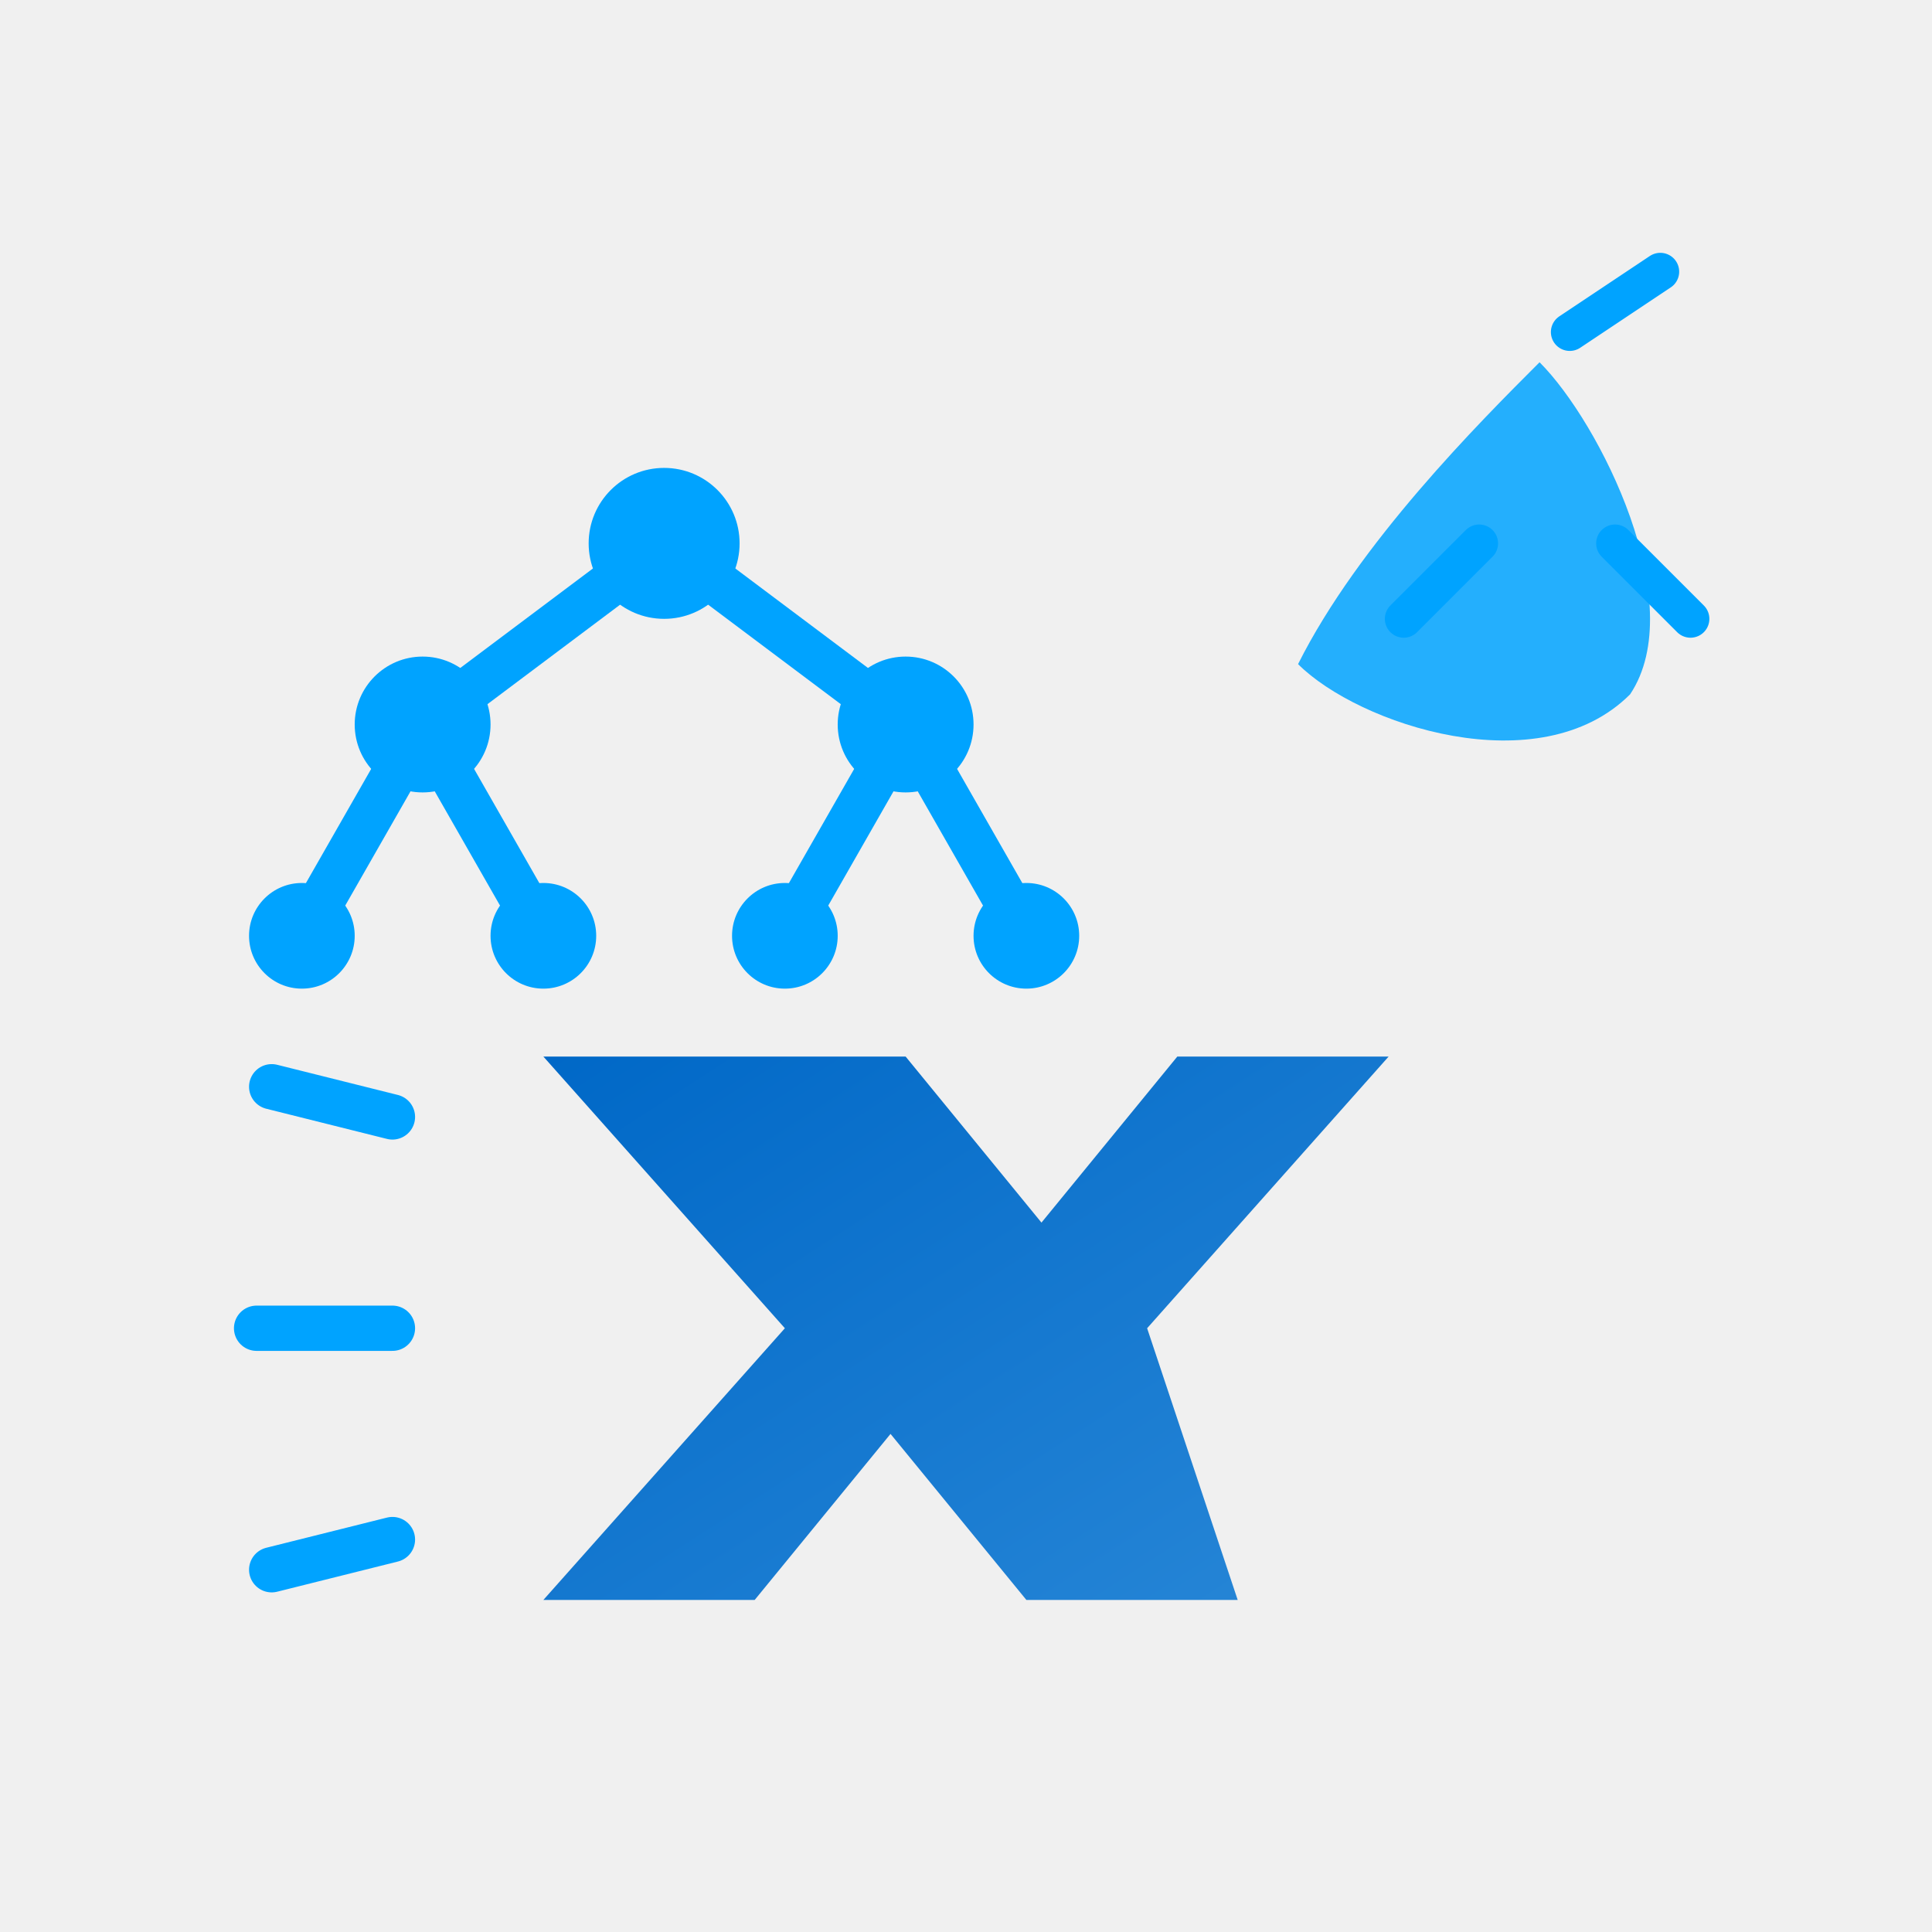
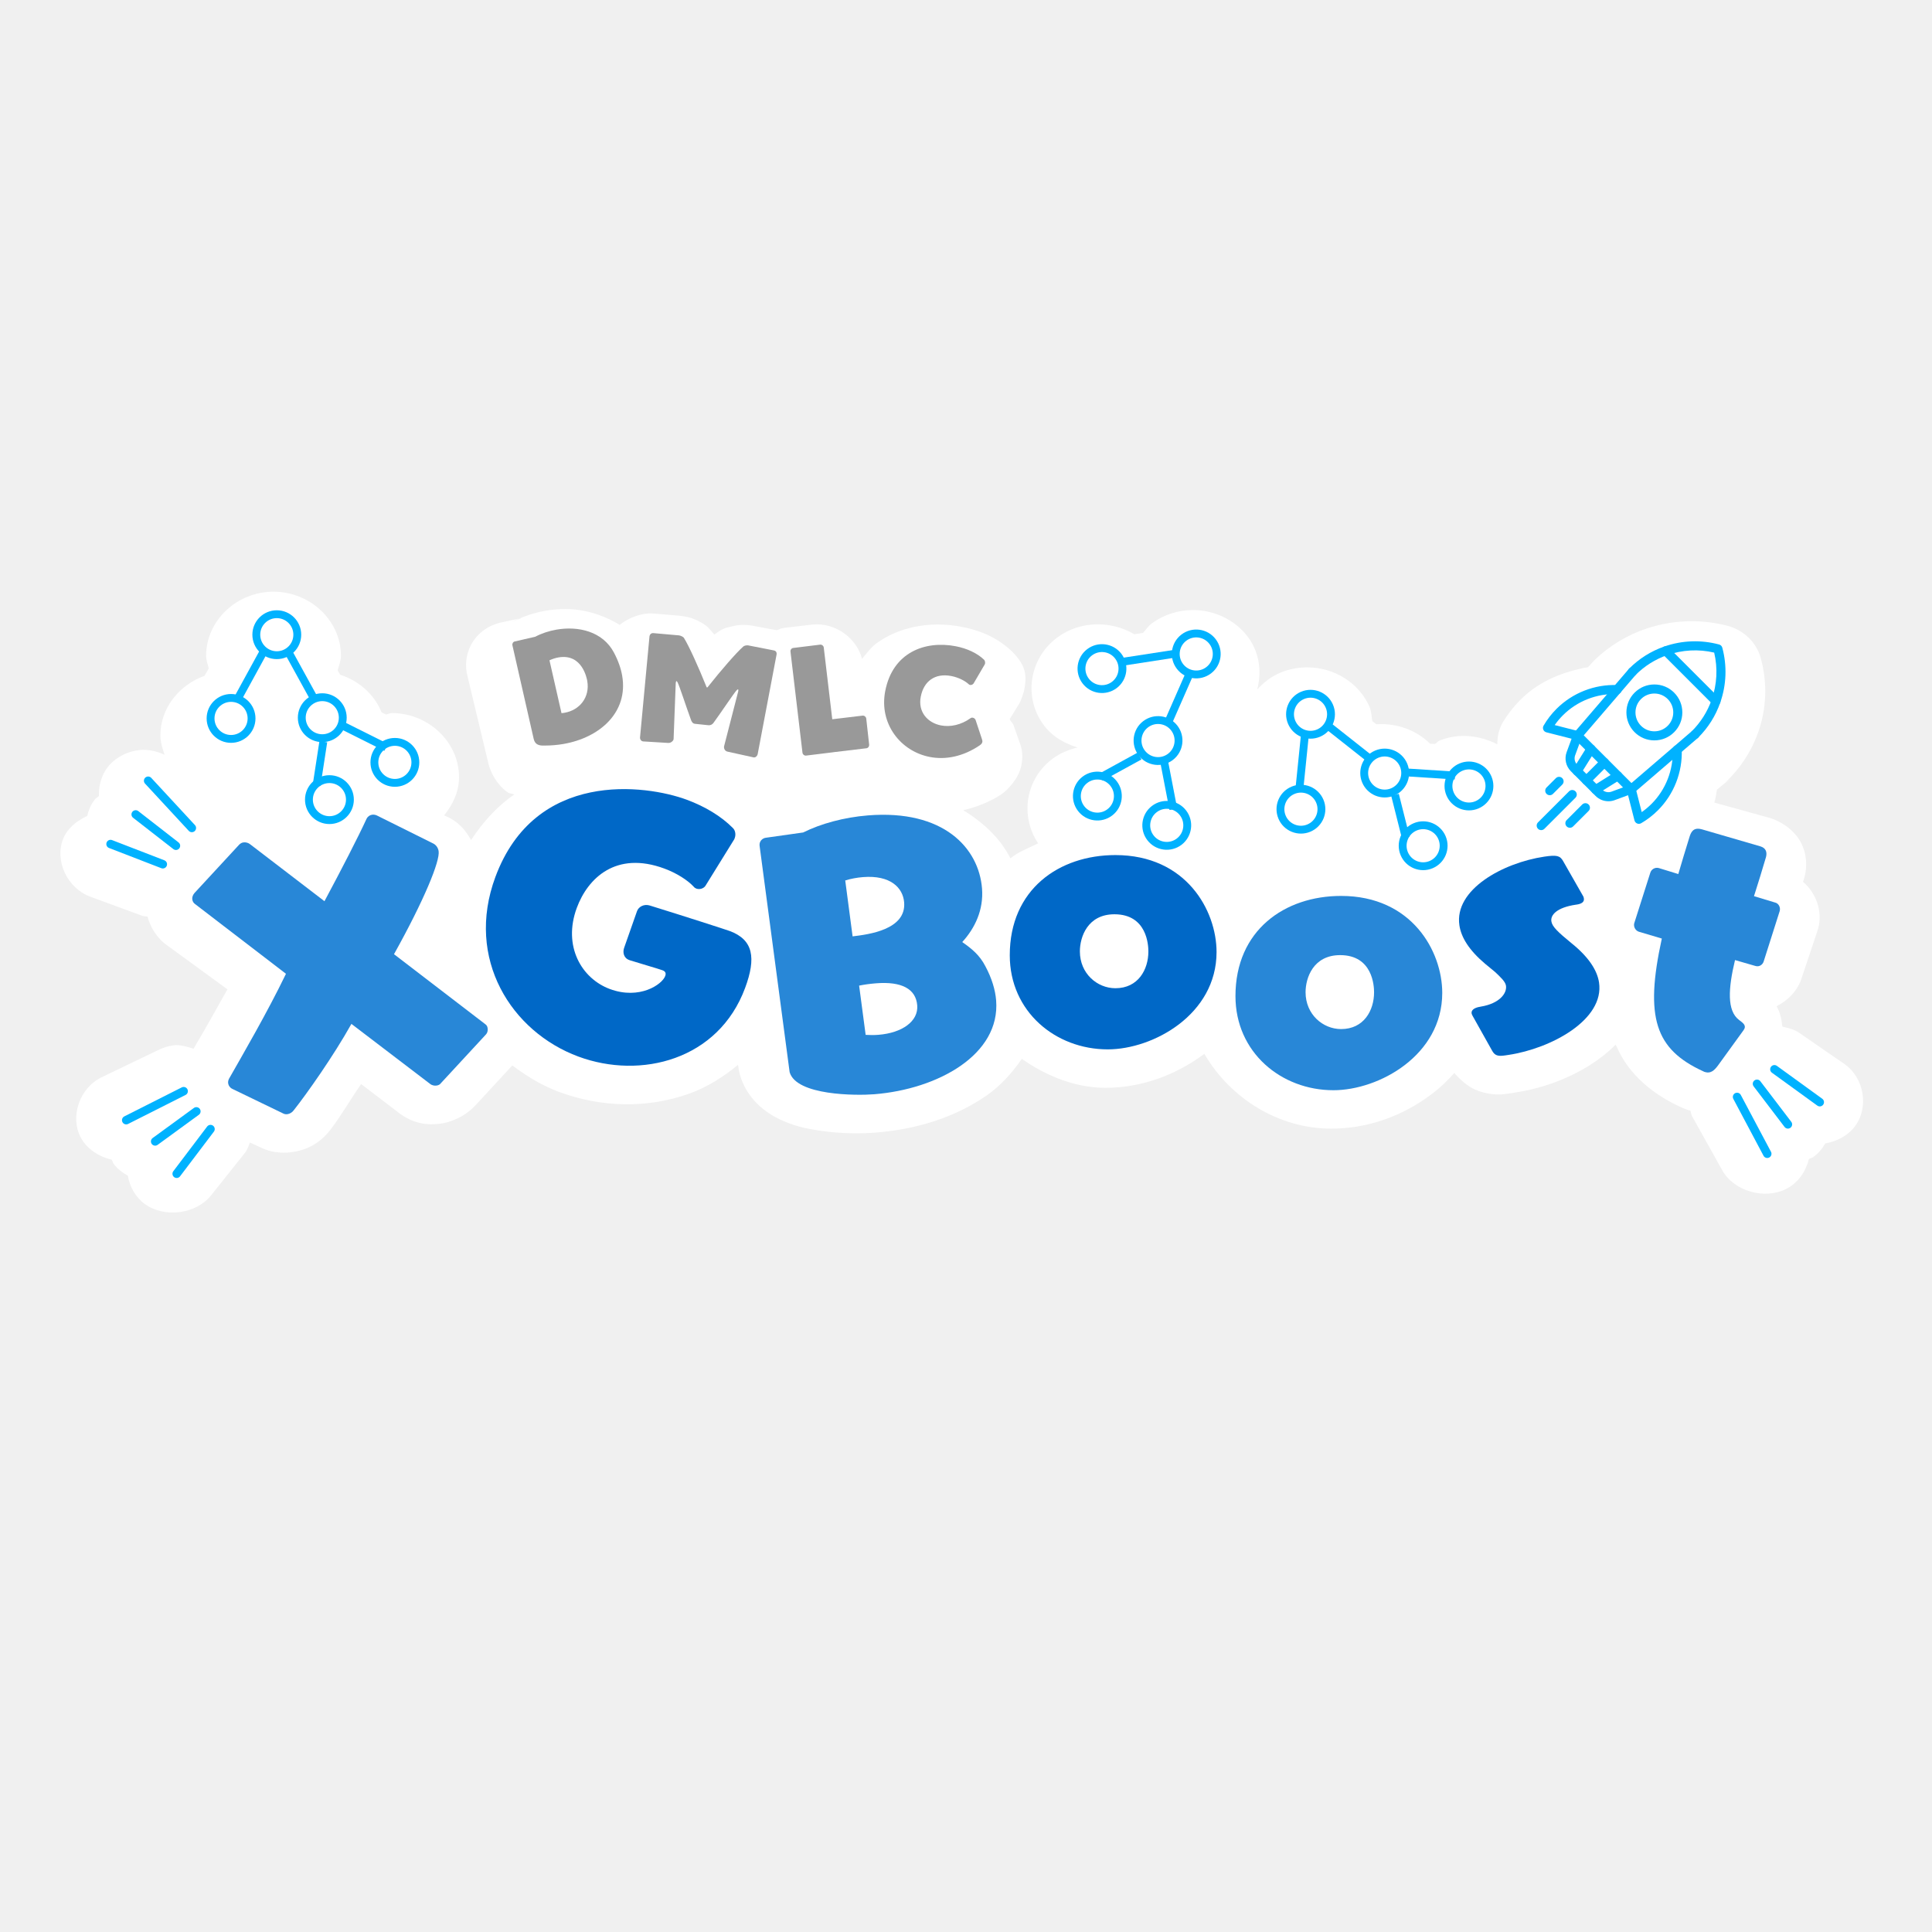
- <svg xmlns="http://www.w3.org/2000/svg" viewBox="0 0 128 128" width="128" height="128">
-   <defs>
-     <linearGradient id="xgbGrad" x1="0%" y1="0%" x2="100%" y2="100%">
-       <stop offset="0%" stop-color="#0068C7" />
-       <stop offset="100%" stop-color="#2887D7" />
-     </linearGradient>
-   </defs>
-   <g stroke="#00A3FF" stroke-width="3" stroke-linecap="round" stroke-linejoin="round" fill="none">
-     <line x1="44" y1="36" x2="28" y2="48" />
-     <line x1="44" y1="36" x2="60" y2="48" />
-     <line x1="28" y1="48" x2="20" y2="62" />
-     <line x1="28" y1="48" x2="36" y2="62" />
-     <line x1="60" y1="48" x2="52" y2="62" />
-     <line x1="60" y1="48" x2="68" y2="62" />
-   </g>
-   <g fill="#00A3FF">
-     <circle cx="44" cy="36" r="5" />
-     <circle cx="28" cy="48" r="4.5" />
-     <circle cx="60" cy="48" r="4.5" />
-     <circle cx="20" cy="62" r="3.5" />
-     <circle cx="36" cy="62" r="3.5" />
-     <circle cx="52" cy="62" r="3.5" />
-     <circle cx="68" cy="62" r="3.5" />
-   </g>
-   <path d="M102 24c4 4 10 16 6 22-6 6-18 2-22-2 4-8 12-16 16-20z" fill="#00A3FF" opacity="0.85" />
-   <path d="M104 22l6-4m-12 18l-5 5m14-5l5 5" stroke="#00A3FF" stroke-width="2.5" stroke-linecap="round" />
-   <g transform="translate(14, 28)">
-     <path d="M22 42l16 18-16 18h14l9-11 9 11h14L62 60l16-18H64l-9 11-9-11H22z" fill="url(#xgbGrad)" />
-     <line x1="12" y1="46" x2="4" y2="44" stroke="#00A3FF" stroke-width="3" stroke-linecap="round" />
-     <line x1="12" y1="60" x2="3" y2="60" stroke="#00A3FF" stroke-width="3" stroke-linecap="round" />
-     <line x1="12" y1="74" x2="4" y2="76" stroke="#00A3FF" stroke-width="3" stroke-linecap="round" />
+ <svg xmlns="http://www.w3.org/2000/svg" width="160" height="160" viewBox="-5 -49 160 160" version="1.1" id="svg1">
+   <defs id="defs1" />
+   <g id="layer1" transform="translate(-24.56624,-38.13256)">
+     <path id="rect1" style="display:inline;fill:#ffffff;stroke:none;stroke-width:0.5;stroke-linecap:round;stroke-linejoin:round" d="m 42.22,38.133 c -3.055,0 -5.584,2.404 -5.584,5.308 -10e-7,0.368 0.139,0.7 0.217,1.05 l -0.351,0.611 c -2.112,0.761 -3.652,2.68 -3.652,4.932 -1e-6,0.565 0.167,1.087 0.344,1.601 -0.659,-0.292 -1.369,-0.467 -2.092,-0.385 h -0.002 c -0.808,0.092 -1.583,0.431 -2.182,0.954 -0.003,0.003 -0.006,0.005 -0.01,0.008 -0.819,0.721 -1.181,1.789 -1.152,2.846 -0.096,0.095 -0.228,0.152 -0.313,0.256 -0.334,0.409 -0.537,0.888 -0.652,1.389 -0.878,0.414 -1.642,1.02 -1.992,1.892 l -0.002,0.004 c -0.727,1.815 0.342,4.094 2.248,4.792 h -0.004 l 4.328,1.591 v -0.002 c 0.134,0.049 0.28,0.029 0.418,0.061 0.209,0.858 0.809,1.831 1.607,2.367 l -0.113,-0.078 5.121,3.734 c -1.008,1.797 -2.013,3.593 -2.809,4.919 -0.556,-0.166 -1.116,-0.362 -1.693,-0.276 -0.4,0.06 -0.792,0.178 -1.154,0.351 l -0.004,0.004 -4.74,2.276 c -1.837,0.872 -2.67,3.257 -1.746,5 l 0.002,0.002 c 0.504,0.949 1.487,1.575 2.566,1.839 0.066,0.111 0.081,0.243 0.16,0.347 0.002,0.003 0.004,0.005 0.006,0.008 0.308,0.4 0.711,0.718 1.162,0.959 0.16,0.916 0.628,1.785 1.407,2.349 0.004,0.003 0.008,0.006 0.011,0.009 1.633,1.172 4.239,0.827 5.475,-0.723 l 0.002,-0.002 2.801,-3.515 0.004,-0.004 c 0.202,-0.255 0.296,-0.561 0.414,-0.856 l 0.881,0.407 c 0.002,7.32e-4 0.003,0.001 0.004,0.002 0.59,0.286 1.11,0.391 1.576,0.417 v 0.005 c 0.429,0.031 0.826,0.001 1.186,-0.061 1.324,-0.228 2.341,-0.888 3.119,-1.967 0.624,-0.795 1.569,-2.373 2.437,-3.648 l 3.043,2.32 -0.174,-0.138 c 1.27,1.081 2.562,1.3 3.916,1.067 0.662,-0.114 2.116,-0.623 2.996,-1.869 l -0.338,0.418 3.082,-3.338 c 1.196,0.896 2.473,1.677 3.872,2.195 3.46,1.281 7.298,1.402 10.832,0.123 1.428,-0.516 2.761,-1.356 3.99,-2.367 l 0.032,0.228 c 0.026,0.197 0.067,0.391 0.121,0.582 0.58,2.037 2.135,3.145 3.289,3.7 1.155,0.554 2.197,0.77 3.189,0.922 1.984,0.304 3.694,0.264 4.799,0.176 3.269,-0.262 6.481,-1.205 9.18,-3.086 1.099,-0.766 2.073,-1.825 2.887,-3.014 2.049,1.416 4.408,2.395 6.941,2.395 2.846,0 5.679,-0.962 8.18,-2.811 2.168,3.72 6.179,6.193 10.512,6.193 2.931,0 5.861,-0.977 8.414,-2.937 0.626,-0.481 1.224,-1.045 1.775,-1.676 0.524,0.607 1.188,1.213 2.026,1.5 1.242,0.426 2.072,0.266 2.603,0.186 l 0.289,-0.043 h 0.002 c 2.152,-0.322 4.316,-1.046 6.3,-2.285 0.777,-0.488 1.482,-1.049 2.136,-1.689 0.034,0.068 0.076,0.13 0.112,0.197 0.965,2.242 2.978,3.902 5.186,4.913 0.454,0.221 0.784,0.326 0.901,0.347 0.056,0.152 0.056,0.319 0.136,0.463 l 0.002,0.002 2.5,4.475 c 0.962,1.722 3.49,2.455 5.299,1.535 0.983,-0.5 1.618,-1.444 1.873,-2.473 0.115,-0.065 0.254,-0.082 0.361,-0.16 l 0.002,-0.002 c 0.417,-0.302 0.744,-0.692 0.989,-1.127 0.961,-0.172 1.864,-0.637 2.441,-1.391 1.202,-1.571 0.797,-4.04 -0.852,-5.188 -0.004,-0.003 -0.009,-0.006 -0.013,-0.01 l -3.758,-2.59 -0.006,-0.004 c -0.398,-0.273 -0.886,-0.376 -1.362,-0.491 -0.071,-0.678 -0.204,-1.219 -0.481,-1.692 0.936,-0.468 1.681,-1.238 2.02,-2.162 0.01,-0.029 0.02,-0.058 0.03,-0.087 l 1.338,-3.998 c 0.027,-0.078 0.05,-0.156 0.071,-0.236 0.344,-1.361 -0.145,-2.849 -1.267,-3.821 0.029,-0.092 0.061,-0.181 0.089,-0.273 0.016,-0.052 0.03,-0.104 0.043,-0.156 0.184,-0.728 0.245,-1.819 -0.344,-2.887 -0.588,-1.068 -1.713,-1.732 -2.558,-1.976 -0.012,-0.004 -0.025,-0.008 -0.037,-0.011 l -4.537,-1.257 c 0.113,-0.348 0.143,-0.712 0.215,-1.071 l 0.439,-0.358 c -0.078,0.057 -0.046,0.038 -0.138,0.104 l 0.18,-0.137 -0.041,0.034 c 0.98,-0.711 0.991,-0.783 -0.004,-0.002 0.087,-0.069 0.171,-0.141 0.252,-0.217 -0.072,0.069 0.06,-0.055 0.01,-0.008 l 0.006,-0.008 c 1.189,-1.133 2.107,-2.51 2.664,-4.022 0.75,-2.035 0.833,-4.241 0.248,-6.32 -0.362,-1.286 -1.432,-2.304 -2.785,-2.648 -0.957,-0.243 -1.939,-0.366 -2.92,-0.366 -1.263,2.09e-4 -2.525,0.204 -3.726,0.604 -1.591,0.53 -3.044,1.401 -4.239,2.537 l -0.006,0.006 c -0.198,0.188 -0.264,0.276 -0.203,0.208 l -0.407,0.449 c -2.014,0.366 -3.93,1.11 -5.404,2.511 h -0.002 c -0.63,0.599 -1.179,1.276 -1.629,2.014 h -0.002 c -0.349,0.572 -0.48,1.212 -0.482,1.866 -1.445,-0.742 -3.177,-0.956 -4.787,-0.31 -0.154,0.062 -0.235,0.208 -0.381,0.282 l -0.403,-0.024 c -1.152,-1.145 -2.775,-1.719 -4.442,-1.608 l -0.337,-0.255 c -0.069,-0.408 -0.068,-0.821 -0.243,-1.214 -0.891,-2.007 -2.953,-3.239 -5.138,-3.244 -0.725,-0.002 -1.474,0.133 -2.178,0.415 -0.799,0.321 -1.439,0.831 -1.977,1.421 0.4,-1.523 0.184,-3.18 -0.885,-4.505 -1.1,-1.364 -2.801,-2.097 -4.5,-2.078 -1.158,0.013 -2.343,0.376 -3.328,1.093 -0.308,0.224 -0.497,0.533 -0.742,0.804 l -0.722,0.106 c -1.921,-1.132 -4.461,-1.127 -6.342,0.243 -2.42,1.764 -2.891,5.138 -1.035,7.44 0.694,0.861 1.655,1.372 2.676,1.696 -0.712,0.172 -1.408,0.453 -2.022,0.9 -2.292,1.67 -2.764,4.761 -1.239,7.041 -0.783,0.387 -1.613,0.678 -2.298,1.24 -0.801,-1.595 -2.169,-2.926 -3.905,-3.985 1.068,-0.254 2.125,-0.651 3.092,-1.274 0.581,-0.375 1.5,-1.347 1.718,-2.427 v -0.002 c 0.214,-1.064 -0.059,-1.681 -0.164,-1.968 l -0.51,-1.461 0.046,0.15 c -0.08,-0.27 -0.24,-0.343 -0.34,-0.559 l 0.736,-1.194 c 0.013,-0.02 0.025,-0.041 0.037,-0.061 0.219,-0.373 0.401,-1.018 0.414,-1.083 6.7e-4,-0.003 10e-4,-0.005 0.002,-0.007 0.242,-1.201 0.225,-2.044 -0.994,-3.26 -0.033,-0.032 -0.066,-0.064 -0.1,-0.095 -1.234,-1.137 -2.675,-1.694 -4.174,-1.967 -0.597,-0.109 -1.214,-0.169 -1.847,-0.171 -1.693,-0.004 -3.512,0.424 -5.063,1.526 -0.487,0.346 -0.845,0.855 -1.24,1.32 -0.404,-1.644 -2.126,-3.018 -4.062,-2.845 -0.034,0.003 -0.068,0.006 -0.102,0.009 l -2.226,0.26 c -0.077,0.012 -0.154,0.026 -0.23,0.042 -0.156,0.027 -0.285,0.114 -0.434,0.16 L 81.951,40.964 c -0.015,-0.003 -0.031,-0.006 -0.047,-0.008 l -0.022,-0.004 c -0.042,-0.008 -0.085,-0.015 -0.127,-0.021 -0.756,-0.104 -1.218,-0.013 -1.648,0.095 -0.369,0.093 -0.673,0.111 -1.377,0.659 -0.281,-0.34 -0.558,-0.645 -0.713,-0.756 -0.214,-0.153 -0.381,-0.246 -0.554,-0.334 -0.341,-0.173 -0.66,-0.334 -1.381,-0.438 -0.081,-0.014 -0.163,-0.025 -0.244,-0.034 l -2.129,-0.178 c -0.058,-0.005 -0.116,-0.009 -0.174,-0.011 -0.89,-0.033 -1.938,0.375 -2.654,0.947 -1.413,-0.872 -3.039,-1.314 -4.477,-1.311 -0.564,9.5e-4 -1.104,0.05 -1.623,0.135 -0.758,0.124 -1.487,0.353 -2.2,0.648 l 0.237,-0.052 -0.865,0.306 c 0.205,-0.103 0.419,-0.168 0.628,-0.254 l -1.454,0.319 0.195,-0.037 c -2.292,0.375 -3.436,2.366 -3.104,4.204 0.011,0.06 0.023,0.119 0.037,0.178 l 1.764,7.364 c 0.17,0.714 0.683,1.717 1.563,2.351 0.213,0.153 0.359,0.096 0.57,0.197 -1.373,0.95 -2.553,2.22 -3.574,3.773 -0.45,-0.811 -1.076,-1.546 -2.002,-1.937 l 0.143,0.065 -0.372,-0.175 c 0.726,-0.896 1.235,-1.96 1.235,-3.162 5e-6,-2.904 -2.53,-5.309 -5.584,-5.309 -0.166,-9e-6 -0.299,0.105 -0.463,0.119 l -0.366,-0.174 C 50.576,46.651 49.316,45.524 47.736,45.011 l -0.207,-0.358 c 0.103,-0.402 0.273,-0.783 0.273,-1.211 5e-6,-2.9 -2.528,-5.308 -5.582,-5.308 z m 36.277,3.701 c -0.011,0.009 -0.022,0.026 -0.033,0.035 -0.018,0.015 -0.019,0.01 -0.037,0.026 z" />
+     <g id="g37">
+       <path style="font-size:26.509px;font-family:'FOT-Yuruka Std';-inkscape-font-specification:'FOT-Yuruka Std';fill:#2887d7;stroke-width:0.414" d="m 46.211,83.896 c 0.186,-0.133 0.265,-0.318 0.265,-0.53 0,-0.133 -0.027,-0.239 -0.133,-0.345 l -6.468,-6.998 c 3.208,-3.976 5.09,-6.972 5.09,-7.794 0,-0.292 -0.133,-0.557 -0.371,-0.716 L 40.432,64.465 c -0.106,-0.08 -0.265,-0.133 -0.398,-0.133 -0.186,0 -0.371,0.08 -0.504,0.265 -0.928,1.352 -2.704,3.711 -4.586,6.124 l -5.249,-5.673 c -0.133,-0.159 -0.345,-0.265 -0.557,-0.265 -0.133,0 -0.265,0.053 -0.371,0.133 l -4.321,3.314 c -0.159,0.133 -0.265,0.318 -0.265,0.504 0,0.159 0.053,0.292 0.159,0.398 l 6.442,6.972 c -2.041,2.863 -4.666,5.991 -6.124,7.767 -0.08,0.106 -0.133,0.239 -0.133,0.371 0,0.186 0.08,0.371 0.265,0.504 l 3.817,2.73 c 0.106,0.08 0.239,0.106 0.345,0.106 0.186,0 0.398,-0.08 0.557,-0.239 1.299,-1.166 4.003,-3.87 5.911,-6.23 l 5.567,5.991 c 0.133,0.159 0.345,0.239 0.53,0.239 0.133,0 0.265,-0.027 0.371,-0.133 z" id="text1" transform="rotate(-9.769194)" aria-label="X" />
+       <path style="font-size:26.509px;font-family:'FOT-Yuruka Std';-inkscape-font-specification:'FOT-Yuruka Std';fill:#0068c7;stroke-width:0.414" d="m 93.933,39.32 c 0.265,0 0.371,0.133 0.371,0.371 0,0.742 -1.299,2.598 -3.923,2.598 -2.492,0 -4.904,-1.962 -4.904,-5.355 0,-2.624 1.405,-5.567 5.673,-5.567 1.113,0 2.147,0.239 2.783,0.557 0.08,0.053 0.186,0.08 0.265,0.08 0.318,0 0.583,-0.239 0.636,-0.477 l 0.901,-4.453 v -0.106 c 0,-0.318 -0.186,-0.61 -0.424,-0.716 -1.246,-0.583 -2.783,-0.875 -4.4,-0.875 -3.658,0 -12.645,2.041 -12.645,11.505 0,7.237 5.699,11.558 11.611,11.558 5.514,0 10.975,-3.764 10.975,-10.126 0,-2.651 -0.742,-3.976 -2.836,-3.976 -0.318,0 -4.056,0.159 -6.945,0.318 -0.477,0.027 -0.822,0.398 -0.822,0.795 v 0.053 l 0.053,3.155 c 0,0.398 0.239,0.822 0.742,0.822 h 0.053 c 0.636,-0.027 2.439,-0.159 2.757,-0.159 z" id="text1-6" transform="rotate(20.31708)" aria-label="G" />
+       <path style="font-size:26.509px;font-family:'FOT-Yuruka Std';-inkscape-font-specification:'FOT-Yuruka Std';fill:#2887d7;stroke-width:0.414" d="m 78.467,84.456 c 0.398,1.988 5.355,2.386 6.839,2.386 5.302,0 10.683,-2.439 10.683,-6.945 0,-0.875 -0.212,-1.856 -0.663,-2.889 -0.398,-0.954 -1.007,-1.538 -1.75,-2.147 1.14,-1.06 1.988,-2.518 1.988,-4.294 0,-3.367 -2.651,-6.786 -8.933,-6.786 -1.988,0 -3.95,0.371 -5.461,0.981 l -3.075,0.186 c -0.345,0 -0.61,0.265 -0.61,0.583 v 0.053 z m 5.858,-15.455 c 0.477,-0.106 0.981,-0.159 1.484,-0.159 2.28,0 3.234,1.14 3.234,2.359 0,2.28 -3.181,2.412 -4.48,2.465 z m 0.451,8.774 c 0.424,-0.053 0.901,-0.08 1.405,-0.08 2.121,0 3.261,0.716 3.261,2.094 0,1.325 -1.431,2.174 -3.393,2.174 -0.345,0 -0.689,-0.027 -1.06,-0.08 z" id="text1-6-3" transform="rotate(-4.57956)" aria-label="B" />
+       <path style="font-size:26.509px;font-family:'FOT-Yuruka Std';-inkscape-font-specification:'FOT-Yuruka Std';fill:#0068c7;stroke-width:0.414" d="m 120.316,67.978 c 0,-3.446 -2.518,-8.032 -8.377,-8.032 -4.666,0 -8.748,2.836 -8.748,8.297 0,4.666 3.791,7.794 8.112,7.794 3.764,0 9.013,-2.889 9.013,-8.059 z m -8.377,2.995 c -1.511,0 -2.942,-1.219 -2.942,-3.049 0,-1.193 0.636,-3.075 2.863,-3.075 2.704,0 2.81,2.571 2.81,3.075 0,1.511 -0.848,3.049 -2.73,3.049 z" id="text1-6-2" aria-label="o" />
+       <path style="font-size:26.509px;font-family:'FOT-Yuruka Std';-inkscape-font-specification:'FOT-Yuruka Std';fill:#2887d7;stroke-width:0.414" d="m 139.007,71.361 c 0,-3.446 -2.518,-8.032 -8.377,-8.032 -4.666,0 -8.748,2.836 -8.748,8.297 0,4.666 3.791,7.794 8.112,7.794 3.764,0 9.013,-2.889 9.013,-8.059 z m -8.377,2.995 c -1.511,0 -2.942,-1.219 -2.942,-3.049 0,-1.193 0.636,-3.075 2.863,-3.075 2.704,0 2.81,2.571 2.81,3.075 0,1.511 -0.848,3.049 -2.73,3.049 z" id="text1-6-2-0" aria-label="o" />
+       <path style="font-size:26.509px;font-family:'FOT-Yuruka Std';-inkscape-font-specification:'FOT-Yuruka Std';fill:#0068c7;stroke-width:0.414" d="m 131.601,97.018 c 3.552,0 8.297,-1.697 8.297,-4.825 0,-1.007 -0.53,-2.2 -1.75,-3.526 -1.007,-1.113 -1.405,-1.617 -1.405,-2.068 0,-0.53 0.61,-1.06 2.2,-1.06 h 0.106 c 0.345,0 0.636,-0.106 0.636,-0.398 0,-0.08 0,-0.159 -0.053,-0.265 l -1.193,-3.075 c -0.186,-0.477 -0.451,-0.583 -1.484,-0.583 -3.473,0 -7.794,1.591 -7.794,4.586 0,1.007 0.477,2.147 1.644,3.473 l 0.716,0.795 c 0.371,0.477 0.716,0.901 0.716,1.246 0,0.636 -0.742,1.378 -2.306,1.405 -0.318,0 -0.848,0.053 -0.848,0.451 0,0.053 0.026,0.133 0.053,0.212 l 1.166,3.075 c 0.159,0.451 0.424,0.557 1.007,0.557 z" id="text1-6-2-3" transform="rotate(-8.502259)" aria-label="s" />
+       <path style="font-size:26.509px;font-family:'FOT-Yuruka Std';-inkscape-font-specification:'FOT-Yuruka Std';fill:#2887d7;stroke-width:0.414" d="m 176.808,34.118 c 0.026,-0.08 0.053,-0.159 0.053,-0.212 0,-0.292 -0.318,-0.398 -0.61,-0.53 -1.166,-0.504 -1.484,-2.333 -1.484,-4.745 l 1.75,0.08 h 0.053 c 0.292,0 0.504,-0.239 0.53,-0.504 l 0.318,-4.4 c 0,-0.318 -0.239,-0.583 -0.53,-0.583 l -1.829,-0.106 c 0.08,-1.113 0.159,-2.28 0.212,-3.393 0,-0.451 -0.212,-0.716 -0.663,-0.742 l -5.01,-0.239 h -0.106 c -0.689,0 -0.742,0.504 -0.769,0.822 -0.08,1.14 -0.133,2.227 -0.186,3.234 l -1.697,-0.106 c -0.318,0 -0.557,0.239 -0.583,0.53 l -0.318,4.4 c 0,0.292 0.239,0.557 0.53,0.583 l 1.988,0.106 c 0.133,6.707 1.617,9.04 5.885,9.888 0.08,0.027 0.159,0.027 0.239,0.027 0.398,0 0.636,-0.265 0.848,-0.769 z" id="text1-6-2-3-5" transform="rotate(13.50116)" aria-label="t" />
+       <g id="g3" transform="matrix(0.115439,0,0,0.115439,142.6114,29.50562)" style="fill:#00b2ff;fill-opacity:1">
+         <g id="g11" transform="matrix(0.3252899,0,0,0.3252899,36.51258,110.328)" style="fill:#00b2ff;fill-opacity:1">
+           <path style="fill:#00b2ff;fill-opacity:1" d="m 28.88,339.459 c -2.559,0 -5.119,-0.977 -7.071,-2.929 -3.905,-3.905 -3.905,-10.237 0,-14.143 l 20.54,-20.54 c 3.905,-3.904 10.237,-3.904 14.143,0 3.905,3.905 3.905,10.237 0,14.143 l -20.54,20.54 c -1.953,1.952 -4.512,2.929 -7.072,2.929 z" id="path10" />
+         </g>
+         <g id="g12" transform="matrix(0.3252899,0,0,0.3252899,36.51258,110.328)" style="fill:#00b2ff;fill-opacity:1">
+           <path style="fill:#00b2ff;fill-opacity:1" d="m 10,416.439 c -2.56,0 -5.119,-0.977 -7.072,-2.93 -3.905,-3.905 -3.904,-10.237 10e-4,-14.142 l 68.47,-68.46 c 3.905,-3.904 10.237,-3.904 14.142,0.001 3.905,3.905 3.904,10.237 -0.002,14.142 l -68.47,68.46 c -1.951,1.953 -4.51,2.929 -7.069,2.929 z" id="path11" />
+         </g>
+         <g id="g13" transform="matrix(0.3252899,0,0,0.3252899,36.51258,110.328)" style="fill:#00b2ff;fill-opacity:1">
+           <path style="fill:#00b2ff;fill-opacity:1" d="m 73.29,411.259 c -2.56,0 -5.118,-0.977 -7.071,-2.929 -3.905,-3.905 -3.905,-10.237 0,-14.143 l 34.23,-34.229 c 3.905,-3.904 10.237,-3.903 14.142,0 3.905,3.905 3.905,10.237 0,14.143 l -34.23,34.229 c -1.952,1.952 -4.512,2.929 -7.071,2.929 z" id="path12" />
+         </g>
+         <g id="g14" transform="matrix(0.3252899,0,0,0.3252899,36.51258,110.328)" style="fill:#00b2ff;fill-opacity:1">
+           <path style="fill:#00b2ff;fill-opacity:1" d="m 208.52,336.239 c -2.56,0 -5.118,-0.977 -7.071,-2.929 L 83.139,215 c -3.905,-3.905 -3.905,-10.237 0,-14.143 3.905,-3.904 10.237,-3.904 14.143,0 l 118.31,118.311 c 3.905,3.905 3.905,10.237 0,14.143 -1.953,1.952 -4.513,2.928 -7.072,2.928 z" id="path13" />
+         </g>
+         <g id="g15" transform="matrix(0.3252899,0,0,0.3252899,36.51258,110.328)" style="fill:#00b2ff;fill-opacity:1">
+           <path style="fill:#00b2ff;fill-opacity:1" d="m 259.58,218.534 c -16.474,0 -31.959,-6.416 -43.604,-18.066 -11.646,-11.641 -18.062,-27.126 -18.062,-43.6 0,-16.474 6.416,-31.959 18.065,-43.604 11.641,-11.646 27.126,-18.062 43.6,-18.062 16.474,0 31.959,6.416 43.604,18.065 11.645,11.641 18.061,27.126 18.061,43.6 0,16.472 -6.415,31.956 -18.061,43.6 v 0 c -10e-4,0.002 -10e-4,10e-4 -0.004,0.004 -11.643,11.648 -27.127,18.063 -43.599,18.063 z m 0,-103.33 c -11.13,0 -21.592,4.334 -29.457,12.204 -7.874,7.869 -12.208,18.331 -12.208,29.461 0,11.13 4.334,21.592 12.204,29.457 7.869,7.874 18.331,12.208 29.461,12.208 11.13,0 21.592,-4.334 29.457,-12.204 0.002,-0.001 0.003,-0.002 0.004,-0.004 7.87,-7.865 12.204,-18.327 12.204,-29.457 0,-11.13 -4.334,-21.592 -12.204,-29.457 -7.869,-7.874 -18.331,-12.208 -29.461,-12.208 z" id="path14" />
+         </g>
+         <g id="g16" transform="matrix(0.3252899,0,0,0.3252899,36.51258,110.328)" style="fill:#00b2ff;fill-opacity:1">
+           <path style="fill:#00b2ff;fill-opacity:1" d="m 89.291,296.31 c -1.81,0 -3.642,-0.49 -5.29,-1.521 -4.684,-2.926 -6.108,-9.096 -3.182,-13.779 l 30.49,-48.8 c 2.927,-4.684 9.097,-6.11 13.78,-3.182 4.684,2.926 6.108,9.096 3.182,13.779 l -30.49,48.8 c -1.897,3.036 -5.156,4.703 -8.49,4.703 z" id="path15" />
+         </g>
+         <g id="g17" transform="matrix(0.3252899,0,0,0.3252899,36.51258,110.328)" style="fill:#00b2ff;fill-opacity:1">
+           <path style="fill:#00b2ff;fill-opacity:1" d="m 109.72,316.739 c -2.559,0 -5.118,-0.977 -7.071,-2.929 -3.905,-3.905 -3.906,-10.237 -0.001,-14.143 l 39.65,-39.65 c 3.905,-3.904 10.237,-3.904 14.142,0 3.905,3.905 3.906,10.237 0.001,14.142 l -39.65,39.65 c -1.952,1.954 -4.512,2.93 -7.071,2.93 z" id="path16" />
+         </g>
+         <g id="g18" transform="matrix(0.3252899,0,0,0.3252899,36.51258,110.328)" style="fill:#00b2ff;fill-opacity:1">
+           <path style="fill:#00b2ff;fill-opacity:1" d="m 130.16,337.16 c -3.334,0 -6.593,-1.666 -8.49,-4.702 -2.926,-4.684 -1.501,-10.854 3.182,-13.779 l 48.8,-30.49 c 4.683,-2.929 10.853,-1.503 13.78,3.182 2.926,4.684 1.501,10.853 -3.182,13.779 l -48.8,30.49 c -1.649,1.03 -3.48,1.52 -5.29,1.52 z" id="path17" />
+         </g>
+         <g id="g19" transform="matrix(0.3252899,0,0,0.3252899,36.51258,110.328)" style="fill:#00b2ff;fill-opacity:1">
+           <path style="fill:#00b2ff;fill-opacity:1" d="m 177.356,116.509 c -2.307,0 -4.625,-0.794 -6.512,-2.415 -4.189,-3.599 -4.668,-9.912 -1.069,-14.102 l 33.71,-39.24 c 3.598,-4.188 9.911,-4.668 14.102,-1.068 4.189,3.599 4.668,9.912 1.068,14.101 l -33.71,39.24 c -1.977,2.302 -4.775,3.484 -7.589,3.484 z" id="path18" />
+         </g>
+         <g id="g20" transform="matrix(0.3252899,0,0,0.3252899,36.51258,110.328)" style="fill:#00b2ff;fill-opacity:1">
+           <path style="fill:#00b2ff;fill-opacity:1" d="m 158.265,352.787 c -10.448,0 -20.723,-4.085 -28.34,-11.712 l -6.582,-6.582 c -0.093,-0.086 -0.184,-0.173 -0.273,-0.263 L 75.376,286.535 C 64.384,275.529 60.753,259.004 66.117,244.426 l 14.71,-39.952 c 0.413,-1.12 1.022,-2.157 1.799,-3.061 l 87.14,-101.42 c 3.601,-4.188 9.913,-4.667 14.102,-1.068 4.189,3.6 4.667,9.913 1.068,14.102 l -85.965,100.05 -14.086,38.257 c -2.682,7.289 -0.864,15.556 4.632,21.059 l 47.432,47.433 c 0.092,0.086 0.184,0.173 0.273,0.263 l 6.85,6.85 c 5.497,5.504 13.756,7.318 21.048,4.63 L 203.372,317.48 342.674,197.805 c 4.191,-3.6 10.504,-3.119 14.102,1.068 3.6,4.189 3.121,10.503 -1.068,14.102 L 215.036,333.824 c -0.904,0.777 -1.94,1.387 -3.059,1.799 l -39.941,14.71 c -4.479,1.652 -9.143,2.454 -13.771,2.454 z" id="path19" />
+         </g>
+         <g id="g21" transform="matrix(0.3252899,0,0,0.3252899,36.51258,110.328)" style="fill:#00b2ff;fill-opacity:1">
+           <path style="fill:#00b2ff;fill-opacity:1" d="m 349.19,215.389 c -2.559,0 -5.118,-0.977 -7.071,-2.929 -3.905,-3.905 -3.905,-10.237 0,-14.143 19.885,-19.884 34.642,-43.315 43.863,-69.644 11.736,-33.512 13.626,-69.25 5.536,-103.733 -34.48,-8.089 -70.221,-6.199 -103.733,5.536 -26.329,9.221 -49.761,23.979 -69.645,43.863 -3.905,3.904 -10.236,3.905 -14.143,0 -3.905,-3.905 -3.905,-10.237 0,-14.143 22.025,-22.024 47.991,-38.375 77.176,-48.596 39.158,-13.711 81.058,-15.29 121.171,-4.561 3.454,0.924 6.152,3.622 7.076,7.076 10.728,40.114 9.151,82.014 -4.563,121.17 -10.221,29.185 -26.571,55.15 -48.596,77.175 -1.952,1.952 -4.511,2.929 -7.071,2.929 z" id="path20" />
+         </g>
+         <g id="g22" transform="matrix(0.3252899,0,0,0.3252899,36.51258,110.328)" style="fill:#00b2ff;fill-opacity:1">
+           <path style="fill:#00b2ff;fill-opacity:1" d="m 395.41,141.98 c -2.56,0 -5.118,-0.977 -7.071,-2.929 L 277.409,28.12 c -3.905,-3.905 -3.905,-10.237 0,-14.143 3.908,-3.905 10.238,-3.903 14.143,0 l 110.93,110.931 c 3.905,3.905 3.905,10.237 0,14.143 -1.954,1.952 -4.513,2.929 -7.072,2.929 z" id="path21" />
+         </g>
+         <g id="g23" transform="matrix(0.3252899,0,0,0.3252899,36.51258,110.328)" style="fill:#00b2ff;fill-opacity:1">
+           <path style="fill:#00b2ff;fill-opacity:1" d="m 90.22,217.929 c -0.832,0 -1.67,-0.104 -2.477,-0.309 l -66.33,-16.88 c -3.037,-0.773 -5.537,-2.926 -6.751,-5.814 -1.215,-2.889 -1.005,-6.181 0.566,-8.892 7.778,-13.418 17.355,-25.86 28.467,-36.982 35.281,-35.281 84.119,-54.445 133.988,-52.537 5.369,0.176 9.671,4.583 9.671,9.994 0,5.522 -4.472,10 -9.995,10 h -0.01 c -0.127,0 -0.254,-0.002 -0.381,-0.007 -44.338,-1.699 -87.765,15.325 -119.127,46.688 -6.684,6.689 -12.742,13.914 -18.101,21.576 l 52.73,13.419 c 4.435,1.024 7.745,4.998 7.745,9.743 0,5.523 -4.472,10.001 -9.995,10.001 z" id="path22" />
+         </g>
+         <g id="g24" transform="matrix(0.3252899,0,0,0.3252899,36.51258,110.328)" style="fill:#00b2ff;fill-opacity:1">
+           <path style="fill:#00b2ff;fill-opacity:1" d="m 225.41,402.579 c -1.315,0 -2.633,-0.259 -3.876,-0.782 -2.89,-1.215 -5.042,-3.714 -5.815,-6.75 l -16.891,-66.34 c -1.363,-5.353 1.872,-10.796 7.224,-12.158 5.349,-1.366 10.795,1.871 12.158,7.223 l 13.48,52.948 c 7.663,-5.359 14.889,-11.419 21.581,-18.104 31.36,-31.36 48.378,-74.785 46.684,-119.136 -0.21,-5.519 4.093,-10.163 9.611,-10.374 5.509,-0.233 10.164,4.093 10.375,9.611 1.903,49.897 -17.243,98.755 -52.532,134.044 -11.124,11.113 -23.567,20.691 -36.986,28.47 -1.542,0.895 -3.275,1.348 -5.013,1.348 z" id="path23" />
+         </g>
+       </g>
+       <g id="g7" transform="matrix(0.3253516,0,0,0.3253516,20.81492,7.861186)" style="stroke:#00b2ff;stroke-opacity:1">
+         <circle style="fill:none;fill-opacity:1;stroke:#00b2ff;stroke-width:2;stroke-dasharray:none;stroke-opacity:1" id="path3" cx="66.618" cy="103.993" r="5.216" />
+         <circle style="fill:none;fill-opacity:1;stroke:#00b2ff;stroke-width:2;stroke-dasharray:none;stroke-opacity:1" id="path3-6" cx="54.976" cy="125.304" r="5.216" />
+         <circle style="fill:none;fill-opacity:1;stroke:#00b2ff;stroke-width:2;stroke-dasharray:none;stroke-opacity:1" id="path3-9" cx="78.194" cy="125.12" r="5.216" />
+         <circle style="fill:none;fill-opacity:1;stroke:#00b2ff;stroke-width:2;stroke-dasharray:none;stroke-opacity:1" id="path3-4" cx="80.016" cy="145.974" r="5.216" />
+         <circle style="fill:none;fill-opacity:1;stroke:#00b2ff;stroke-width:2;stroke-dasharray:none;stroke-opacity:1" id="path3-61" cx="96.674" cy="136.492" r="5.216" />
+         <path style="fill:none;fill-opacity:1;stroke:#00b2ff;stroke-width:2;stroke-dasharray:none;stroke-opacity:1" d="m 63.337,108.13 -6.562,11.983" id="path4" />
+         <path style="fill:none;fill-opacity:1;stroke:#00b2ff;stroke-width:2;stroke-dasharray:none;stroke-opacity:1" d="m 69.899,108.986 6.277,11.412" id="path5" />
+         <path style="fill:none;fill-opacity:1;stroke:#00b2ff;stroke-width:2;stroke-dasharray:none;stroke-opacity:1" d="m 78.458,131.239 -1.712,11.127" id="path6" />
+         <path style="fill:none;fill-opacity:1;stroke:#00b2ff;stroke-width:2;stroke-dasharray:none;stroke-opacity:1" d="m 83.023,126.96 11.412,5.706" id="path7" />
+       </g>
+       <g id="g25" transform="matrix(0.5608936,0,0,0.5608936,73.37891,34.40144)" style="stroke:#00b2ff;stroke-width:1.248;stroke-dasharray:none;stroke-opacity:1">
+         <path style="fill:none;fill-opacity:1;stroke:#00b2ff;stroke-width:1.248;stroke-linecap:round;stroke-dasharray:none;stroke-opacity:1" d="m 160.536,81.253 4.457,8.391" id="path8" />
+         <path style="fill:none;fill-opacity:1;stroke:#00b2ff;stroke-width:1.248;stroke-linecap:round;stroke-dasharray:none;stroke-opacity:1" d="m 163.478,79.314 4.565,5.991" id="path9" />
+         <path style="fill:none;fill-opacity:1;stroke:#00b2ff;stroke-width:1.248;stroke-linecap:round;stroke-dasharray:none;stroke-opacity:1" d="m 166.049,77.171 6.699,4.856 v 0" id="path24" />
+       </g>
+       <path style="font-size:10.827px;font-family:'FOT-Yuruka Std';-inkscape-font-specification:'FOT-Yuruka Std';fill:#999999;stroke-width:0.169" d="m 54.3,60.403 c 0.022,0.411 0.227,0.585 0.585,0.671 0.076,0.011 0.162,0.022 0.249,0.043 0.509,0.087 1.018,0.13 1.516,0.13 3.075,0 5.76,-1.678 5.76,-4.742 0,-0.606 -0.108,-1.278 -0.346,-2.003 -0.617,-1.895 -2.534,-2.685 -4.363,-2.685 -0.639,0 -1.278,0.097 -1.841,0.282 l -1.732,0.097 c -0.141,0 -0.249,0.13 -0.249,0.271 z m 2.393,-6.182 c 0.249,-0.065 0.52,-0.108 0.78,-0.108 2.003,0 2.014,2.144 2.014,2.328 0,1.375 -1.039,2.274 -2.295,2.274 -0.087,0 -0.173,0 -0.26,-0.011 z" id="text1-69" transform="rotate(-9.769194)" aria-label="D" />
+       <path style="font-size:10.827px;font-family:'FOT-Yuruka Std';-inkscape-font-specification:'FOT-Yuruka Std';fill:#999999;stroke-width:0.169" d="m 88.56,39.586 c 0.162,0 0.282,-0.162 0.292,-0.314 l 0.368,-8.391 v -0.022 c 0,-0.119 -0.065,-0.271 -0.271,-0.282 l -2.155,-0.108 h -0.022 c -0.152,0 -0.325,0.087 -0.368,0.141 -0.531,0.628 -1.548,2.22 -2.436,3.746 -0.022,0.032 -0.032,0.054 -0.054,0.054 -0.022,0 -0.032,-0.011 -0.054,-0.043 -0.888,-1.527 -1.906,-3.129 -2.436,-3.757 -0.043,-0.054 -0.26,-0.141 -0.411,-0.141 h -0.022 L 78.859,30.588 c -0.206,0.022 -0.271,0.184 -0.271,0.303 l 0.422,8.38 c 0,0.152 0.119,0.314 0.292,0.314 h 0.011 l 2.079,-0.173 c 0.238,-0.022 0.39,-0.249 0.39,-0.368 v -0.011 l -0.487,-4.602 v -0.076 c 0,-0.065 0.011,-0.108 0.032,-0.108 0.032,0 0.065,0.032 0.108,0.087 0.206,0.282 0.996,1.906 1.537,2.902 0.065,0.13 0.173,0.292 0.368,0.292 l 1.115,-0.043 c 0.238,-0.011 0.357,-0.162 0.401,-0.249 0.531,-0.996 1.321,-2.685 1.516,-2.956 0.043,-0.054 0.076,-0.087 0.097,-0.087 0.032,0 0.043,0.043 0.043,0.119 v 0.054 l -0.509,4.677 v 0.011 c 0,0.119 0.108,0.357 0.346,0.368 l 2.198,0.162 z" id="text1-69-5" transform="rotate(8.232089)" aria-label="M" />
+       <path style="font-size:10.827px;font-family:'FOT-Yuruka Std';-inkscape-font-specification:'FOT-Yuruka Std';fill:#999999;stroke-width:0.169" d="m 81.338,65.855 c 0.141,0 0.249,-0.119 0.26,-0.249 l 0.13,-2.187 c 0,-0.141 -0.108,-0.271 -0.26,-0.282 l -2.523,-0.13 0.314,-5.977 c 0,-0.152 -0.108,-0.271 -0.249,-0.282 l -2.241,-0.108 h -0.022 c -0.141,0 -0.249,0.108 -0.26,0.238 l -0.444,8.445 c 0,0.152 0.108,0.271 0.249,0.282 l 2.252,0.108 h 0.043 l 2.728,0.141 z" id="text1-69-4" transform="rotate(-9.769194)" aria-label="L" />
+       <path style="font-size:10.827px;font-family:'FOT-Yuruka Std';-inkscape-font-specification:'FOT-Yuruka Std';fill:#999999;stroke-width:0.169" d="m 107.753,28.991 c -0.043,-0.087 -0.162,-0.152 -0.271,-0.152 -0.054,0 -0.119,0.022 -0.162,0.065 -0.682,0.725 -1.537,1.061 -2.295,1.061 -1.137,0 -2.1,-0.736 -2.1,-2.014 0,-1.321 0.79,-2.165 2.155,-2.165 0.617,0 1.223,0.184 1.559,0.401 0.033,0.022 0.076,0.032 0.119,0.032 0.119,0 0.227,-0.097 0.26,-0.184 l 0.606,-1.711 c 0.011,-0.032 0.011,-0.054 0.011,-0.087 0,-0.108 -0.054,-0.227 -0.13,-0.282 -0.66,-0.433 -1.57,-0.66 -2.534,-0.66 -2.566,0 -5.024,1.472 -5.024,4.753 0,2.75 2.187,4.656 4.666,4.656 1.299,0 2.674,-0.531 3.865,-1.722 0.119,-0.119 0.162,-0.217 0.162,-0.314 0,-0.076 -0.033,-0.152 -0.076,-0.227 z" id="text1-69-45" transform="rotate(10.85665)" aria-label="C" />
+       <g id="g7-1" transform="matrix(0.1979398,0.2582121,-0.2582121,0.1979398,132.2998,5.505178)" style="stroke:#00b2ff;stroke-opacity:1">
+         <circle style="fill:none;fill-opacity:1;stroke:#00b2ff;stroke-width:2;stroke-dasharray:none;stroke-opacity:1" id="path3-99" cx="66.618" cy="103.993" r="5.216" />
+         <circle style="fill:none;fill-opacity:1;stroke:#00b2ff;stroke-width:2;stroke-dasharray:none;stroke-opacity:1" id="path3-6-5" cx="54.976" cy="125.304" r="5.216" />
+         <circle style="fill:none;fill-opacity:1;stroke:#00b2ff;stroke-width:2;stroke-dasharray:none;stroke-opacity:1" id="path3-9-8" cx="78.194" cy="125.12" r="5.216" />
+         <circle style="fill:none;fill-opacity:1;stroke:#00b2ff;stroke-width:2;stroke-dasharray:none;stroke-opacity:1" id="path3-4-6" cx="80.016" cy="145.974" r="5.216" />
+         <circle style="fill:none;fill-opacity:1;stroke:#00b2ff;stroke-width:2;stroke-dasharray:none;stroke-opacity:1" id="path3-61-3" cx="96.674" cy="136.492" r="5.216" />
+         <path style="fill:none;fill-opacity:1;stroke:#00b2ff;stroke-width:2;stroke-dasharray:none;stroke-opacity:1" d="m 63.337,108.13 -6.562,11.983" id="path4-3" />
+         <path style="fill:none;fill-opacity:1;stroke:#00b2ff;stroke-width:2;stroke-dasharray:none;stroke-opacity:1" d="m 69.899,108.986 6.277,11.412" id="path5-8" />
+         <path style="fill:none;fill-opacity:1;stroke:#00b2ff;stroke-width:2;stroke-dasharray:none;stroke-opacity:1" d="m 78.458,131.239 -1.712,11.127" id="path6-6" />
+         <path style="fill:none;fill-opacity:1;stroke:#00b2ff;stroke-width:2;stroke-dasharray:none;stroke-opacity:1" d="m 83.023,126.96 11.412,5.706" id="path7-6" />
+       </g>
+       <g id="g7-1-3" transform="matrix(0.2997424,-0.1265233,0.1265233,0.2997424,94.97191,25.54208)" style="stroke:#00b2ff;stroke-opacity:1">
+         <circle style="fill:none;fill-opacity:1;stroke:#00b2ff;stroke-width:2;stroke-dasharray:none;stroke-opacity:1" id="path3-99-0" cx="66.618" cy="103.993" r="5.216" />
+         <circle style="fill:none;fill-opacity:1;stroke:#00b2ff;stroke-width:2;stroke-dasharray:none;stroke-opacity:1" id="path3-6-5-6" cx="54.976" cy="125.304" r="5.216" />
+         <circle style="fill:none;fill-opacity:1;stroke:#00b2ff;stroke-width:2;stroke-dasharray:none;stroke-opacity:1" id="path3-9-8-7" cx="78.194" cy="125.12" r="5.216" />
+         <circle style="fill:none;fill-opacity:1;stroke:#00b2ff;stroke-width:2;stroke-dasharray:none;stroke-opacity:1" id="path3-4-6-6" cx="80.016" cy="145.974" r="5.216" />
+         <circle style="fill:none;fill-opacity:1;stroke:#00b2ff;stroke-width:2;stroke-dasharray:none;stroke-opacity:1" id="path3-61-3-3" cx="96.674" cy="136.492" r="5.216" />
+         <path style="fill:none;fill-opacity:1;stroke:#00b2ff;stroke-width:2;stroke-dasharray:none;stroke-opacity:1" d="m 63.337,108.13 -6.562,11.983" id="path4-3-8" />
+         <path style="fill:none;fill-opacity:1;stroke:#00b2ff;stroke-width:2;stroke-dasharray:none;stroke-opacity:1" d="m 69.899,108.986 6.277,11.412" id="path5-8-5" />
+         <path style="fill:none;fill-opacity:1;stroke:#00b2ff;stroke-width:2;stroke-dasharray:none;stroke-opacity:1" d="m 78.458,131.239 -1.712,11.127" id="path6-6-6" />
+         <path style="fill:none;fill-opacity:1;stroke:#00b2ff;stroke-width:2;stroke-dasharray:none;stroke-opacity:1" d="m 83.023,126.96 11.412,5.706" id="path7-6-6" />
+       </g>
+       <g id="g25-2" transform="matrix(-0.01168212,0.560772,-0.560772,-0.01168212,82.21507,-9.576036)" style="stroke:#00b2ff;stroke-width:1.248;stroke-dasharray:none;stroke-opacity:1">
+         <path style="fill:none;fill-opacity:1;stroke:#00b2ff;stroke-width:1.248;stroke-linecap:round;stroke-dasharray:none;stroke-opacity:1" d="m 160.536,81.253 4.457,8.391" id="path8-6" />
+         <path style="fill:none;fill-opacity:1;stroke:#00b2ff;stroke-width:1.248;stroke-linecap:round;stroke-dasharray:none;stroke-opacity:1" d="m 163.478,79.314 4.565,5.991" id="path9-7" />
+         <path style="fill:none;fill-opacity:1;stroke:#00b2ff;stroke-width:1.248;stroke-linecap:round;stroke-dasharray:none;stroke-opacity:1" d="m 166.049,77.171 6.699,4.856 v 0" id="path24-8" />
+       </g>
+       <g id="g36">
+         <g id="g25-2-1" transform="matrix(-0.5422696,0.1433364,-0.1433364,-0.5422696,134.155,78.75181)" style="stroke:#00b2ff;stroke-width:1.248;stroke-dasharray:none;stroke-opacity:1">
+           <path style="fill:none;fill-opacity:1;stroke:#00b2ff;stroke-width:1.248;stroke-linecap:round;stroke-dasharray:none;stroke-opacity:1" d="m 160.536,81.253 4.457,8.391" id="path8-6-3" />
+           <path style="fill:none;fill-opacity:1;stroke:#00b2ff;stroke-width:1.248;stroke-linecap:round;stroke-dasharray:none;stroke-opacity:1" d="m 163.478,79.314 4.565,5.991" id="path9-7-2" />
+           <path style="fill:none;fill-opacity:1;stroke:#00b2ff;stroke-width:1.248;stroke-linecap:round;stroke-dasharray:none;stroke-opacity:1" d="m 166.049,77.171 6.699,4.856 v 0" id="path24-8-9" />
+         </g>
+       </g>
+     </g>
  </g>
</svg>
